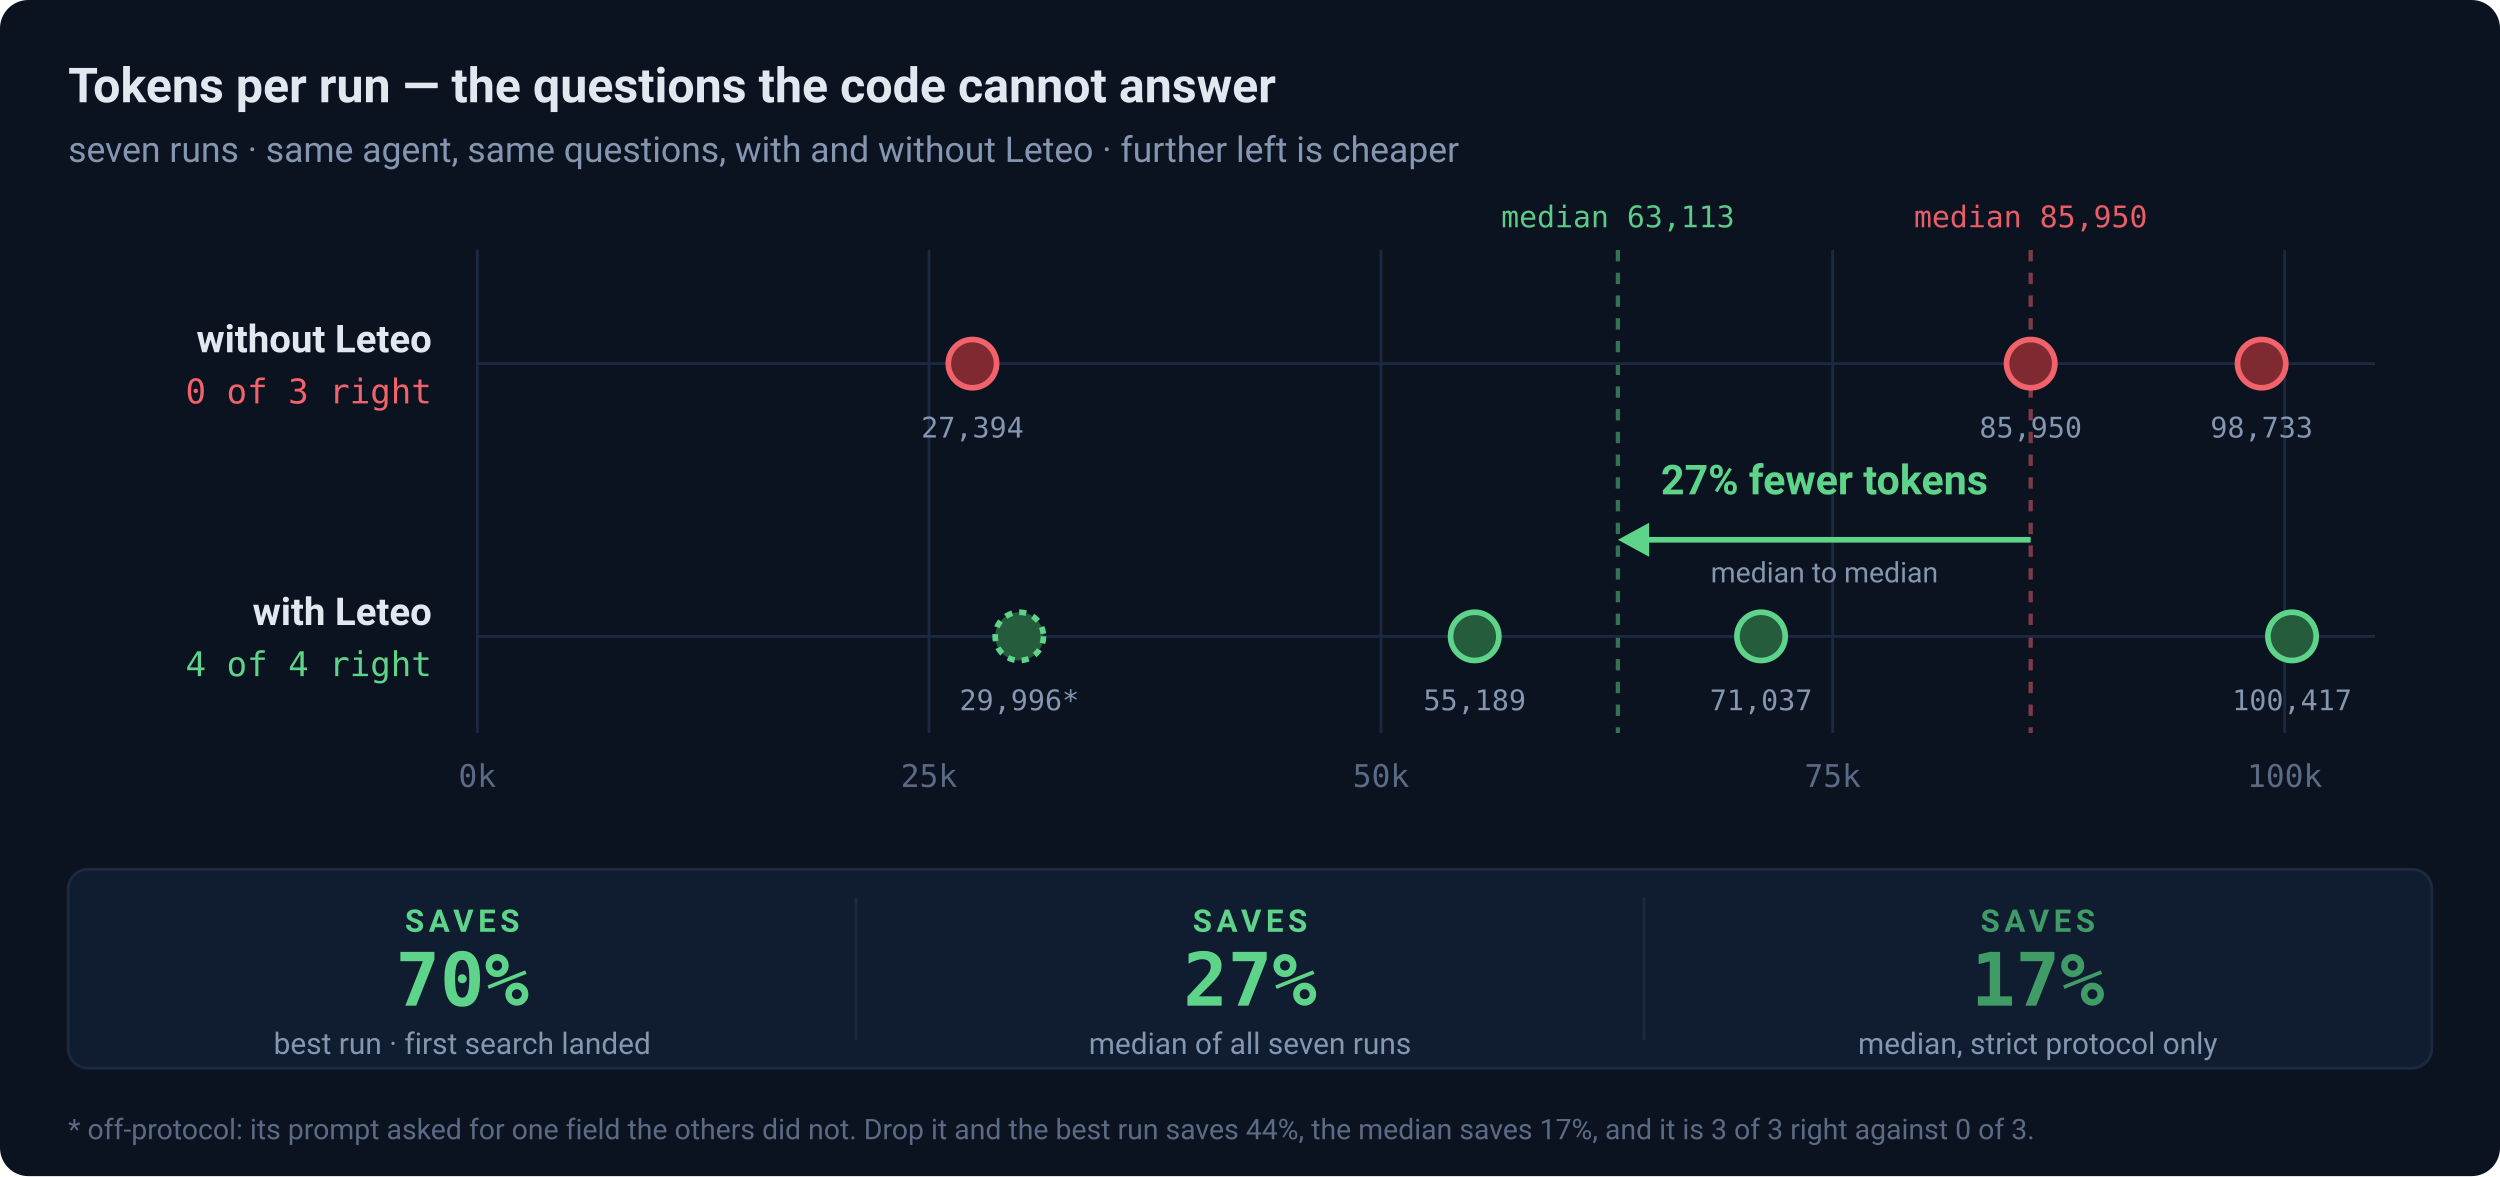
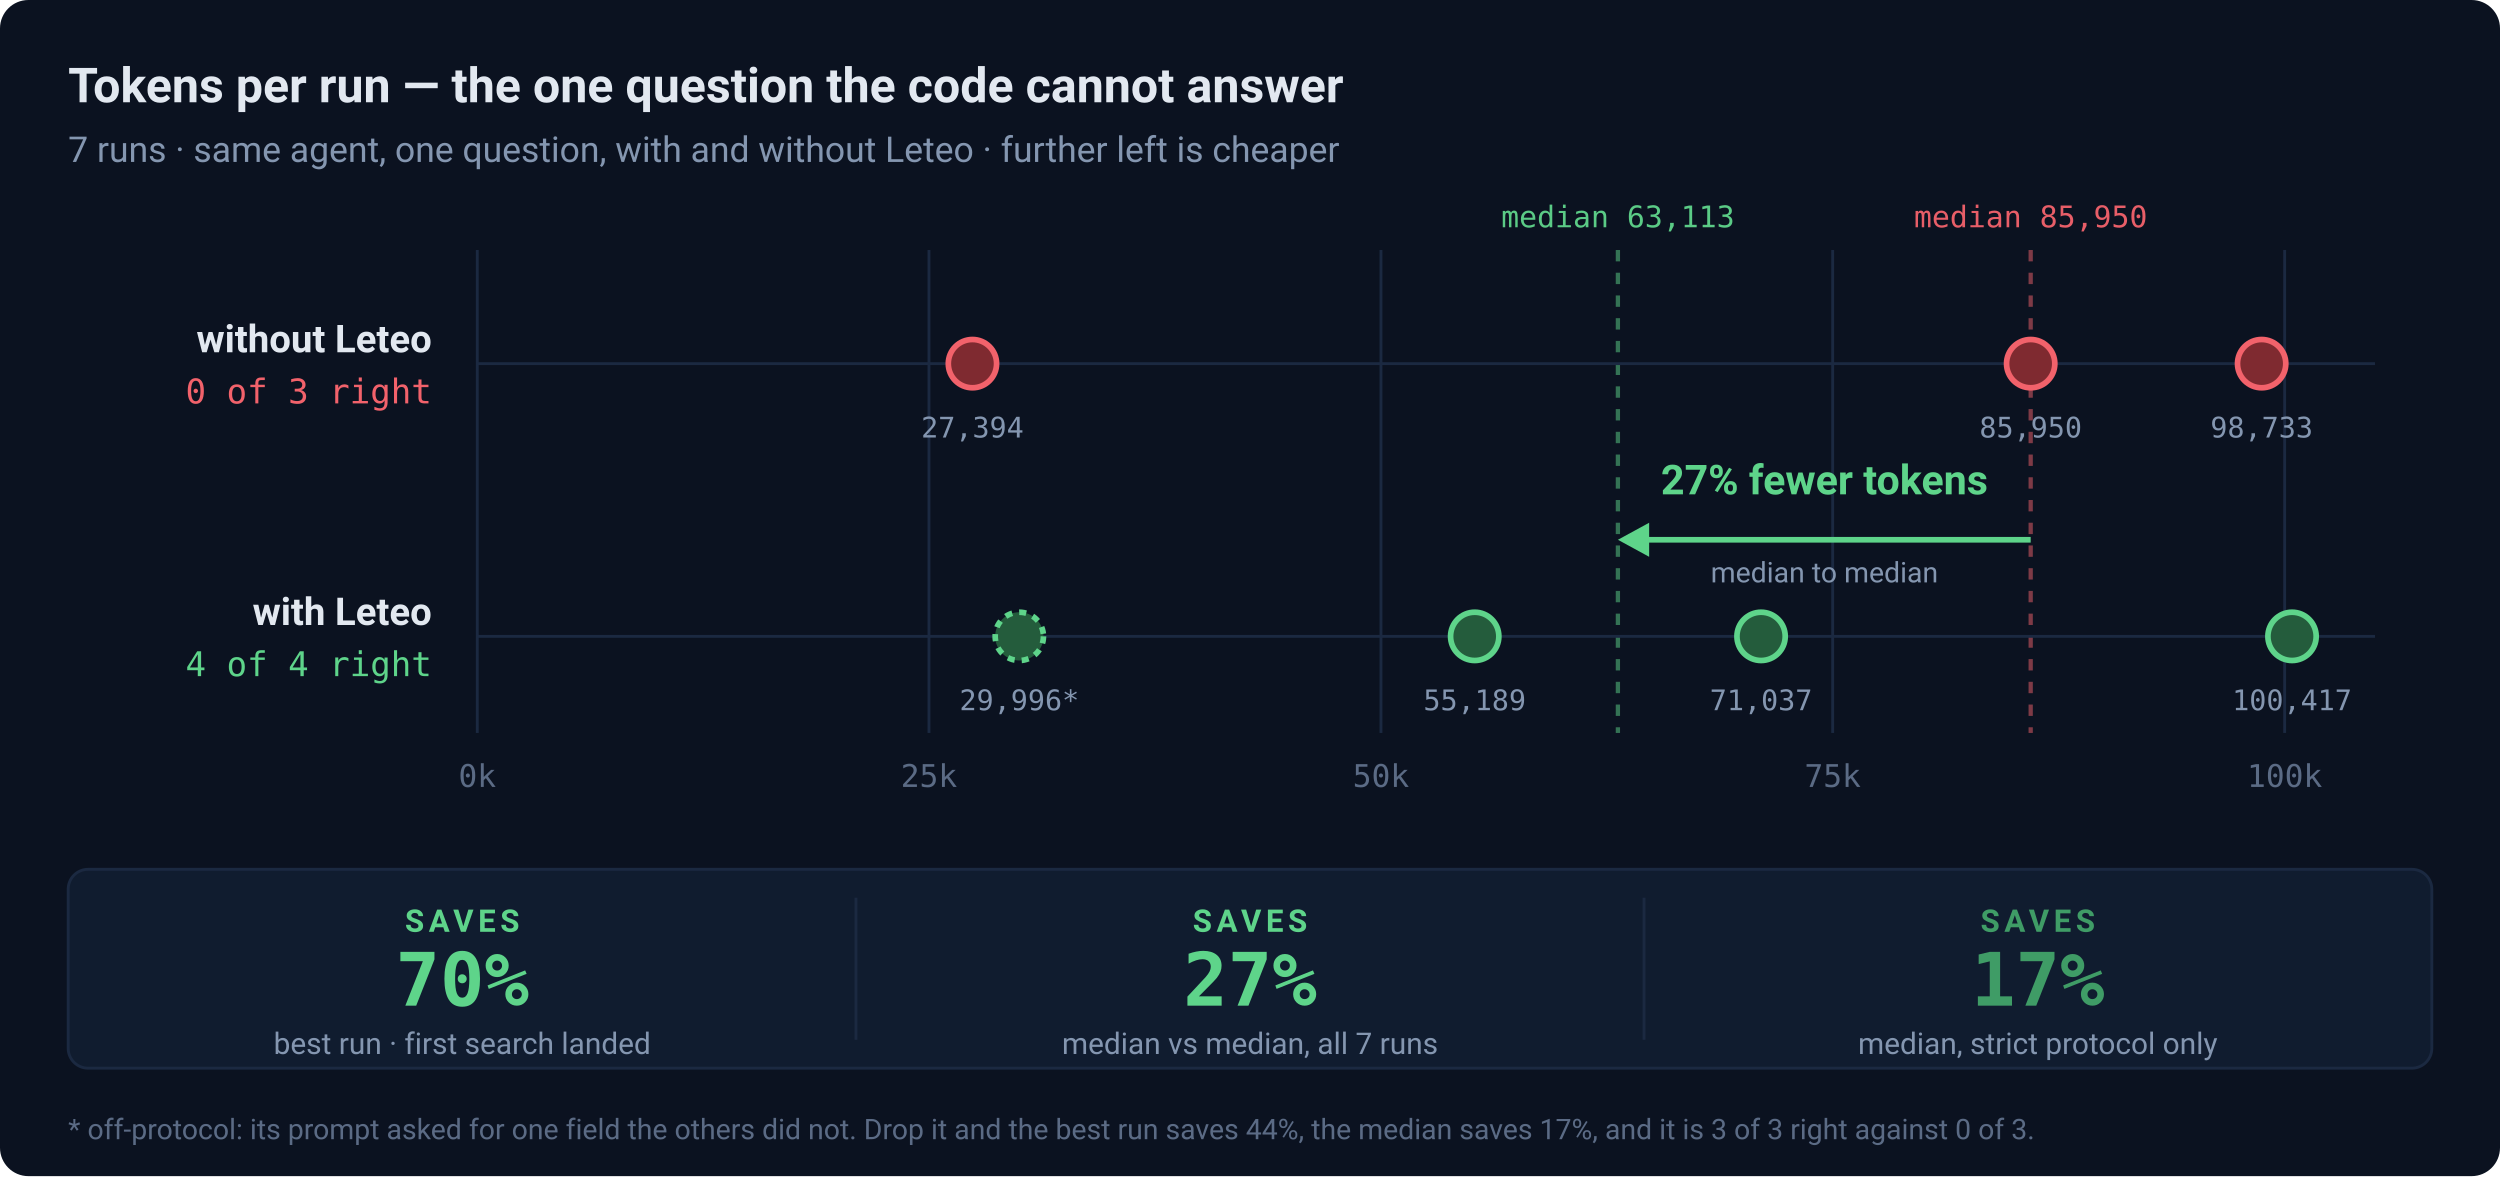
- <svg xmlns="http://www.w3.org/2000/svg" width="880" height="414" viewBox="0 0 880 414" font-family="-apple-system, 'Segoe UI', Roboto, 'Helvetica Neue', Arial, sans-serif" role="img" aria-label="Tokens per run on the questions the code cannot answer. Without Leteo: three runs at 27,394, 85,950, 98,733 tokens, 0 of 3 right. With Leteo: four runs at 29,996, 55,189, 71,037, 100,417 tokens, 4 of 4 right. The median falls from 85,950 to 63,113, which is 27% fewer tokens.">
+ <svg xmlns="http://www.w3.org/2000/svg" width="880" height="414" viewBox="0 0 880 414" font-family="-apple-system, 'Segoe UI', Roboto, 'Helvetica Neue', Arial, sans-serif" role="img" aria-label="Tokens per run on the one question the code cannot answer. Without Leteo: 3 runs at 27,394, 85,950, 98,733 tokens, 0 of 3 right. With Leteo: 4 runs at 29,996*, 55,189, 71,037, 100,417 tokens, 4 of 4 right. The median falls from 85,950 to 63,113, which is 27% fewer tokens. The best run saves 70% and the median 27%. The run marked * is off-protocol: its prompt asked for one field the others did not, and dropping it leaves the best run saving 44%, the median 17%, and 3 of 3 right against 0 of 3.">
  <rect width="880" height="414" rx="10" fill="#0b1220" />
-   <text x="24" y="36" fill="#e2e8f0" font-size="17" font-weight="600">Tokens per run — the questions the code cannot answer</text>
-   <text x="24" y="57" fill="#8496b0" font-size="12.5">seven runs · same agent, same questions, with and without Leteo · further left is cheaper</text>
+   <text x="24" y="36" fill="#e2e8f0" font-size="17" font-weight="600">Tokens per run — the one question the code cannot answer</text>
+   <text x="24" y="57" fill="#8496b0" font-size="12.5">7 runs · same agent, one question, with and without Leteo · further left is cheaper</text>
  <line x1="168.0" y1="88" x2="168.0" y2="258" stroke="#1b2941" stroke-width="1" />
  <text x="168.0" y="277" fill="#5b6b85" font-size="11" font-family="ui-monospace, 'SFMono-Regular', Menlo, Consolas, 'DejaVu Sans Mono', monospace" text-anchor="middle">0k</text>
  <line x1="327.0" y1="88" x2="327.0" y2="258" stroke="#1b2941" stroke-width="1" />
  <text x="327.0" y="277" fill="#5b6b85" font-size="11" font-family="ui-monospace, 'SFMono-Regular', Menlo, Consolas, 'DejaVu Sans Mono', monospace" text-anchor="middle">25k</text>
  <line x1="486.1" y1="88" x2="486.1" y2="258" stroke="#1b2941" stroke-width="1" />
  <text x="486.1" y="277" fill="#5b6b85" font-size="11" font-family="ui-monospace, 'SFMono-Regular', Menlo, Consolas, 'DejaVu Sans Mono', monospace" text-anchor="middle">50k</text>
  <line x1="645.1" y1="88" x2="645.1" y2="258" stroke="#1b2941" stroke-width="1" />
  <text x="645.1" y="277" fill="#5b6b85" font-size="11" font-family="ui-monospace, 'SFMono-Regular', Menlo, Consolas, 'DejaVu Sans Mono', monospace" text-anchor="middle">75k</text>
  <line x1="804.2" y1="88" x2="804.2" y2="258" stroke="#1b2941" stroke-width="1" />
  <text x="804.2" y="277" fill="#5b6b85" font-size="11" font-family="ui-monospace, 'SFMono-Regular', Menlo, Consolas, 'DejaVu Sans Mono', monospace" text-anchor="middle">100k</text>
  <line x1="714.8" y1="88" x2="714.8" y2="258" stroke="#f2626b" stroke-width="1.5" stroke-dasharray="4 4" opacity="0.5" />
  <text x="714.8" y="80" fill="#f2626b" font-size="10.5" font-family="ui-monospace, 'SFMono-Regular', Menlo, Consolas, 'DejaVu Sans Mono', monospace" text-anchor="middle" opacity="0.95">median 85,950</text>
  <line x1="569.5" y1="88" x2="569.5" y2="258" stroke="#5ed48a" stroke-width="1.5" stroke-dasharray="4 4" opacity="0.5" />
  <text x="569.5" y="80" fill="#5ed48a" font-size="10.5" font-family="ui-monospace, 'SFMono-Regular', Menlo, Consolas, 'DejaVu Sans Mono', monospace" text-anchor="middle" opacity="0.95">median 63,113</text>
  <line x1="168.0" y1="128" x2="836.0" y2="128" stroke="#1b2941" stroke-width="1" />
  <text x="152" y="124" fill="#e2e8f0" font-size="13.5" font-weight="600" text-anchor="end">without Leteo</text>
  <text x="152" y="142" fill="#f2626b" font-size="12" font-family="ui-monospace, 'SFMono-Regular', Menlo, Consolas, 'DejaVu Sans Mono', monospace" text-anchor="end">0 of 3 right</text>
  <circle cx="342.3" cy="128" r="8.5" fill="#7f2a30" stroke="#f2626b" stroke-width="2" />
  <text x="342.3" y="154" fill="#8496b0" font-size="10" font-family="ui-monospace, 'SFMono-Regular', Menlo, Consolas, 'DejaVu Sans Mono', monospace" text-anchor="middle">27,394</text>
  <circle cx="714.8" cy="128" r="8.5" fill="#7f2a30" stroke="#f2626b" stroke-width="2" />
  <text x="714.8" y="154" fill="#8496b0" font-size="10" font-family="ui-monospace, 'SFMono-Regular', Menlo, Consolas, 'DejaVu Sans Mono', monospace" text-anchor="middle">85,950</text>
  <circle cx="796.1" cy="128" r="8.5" fill="#7f2a30" stroke="#f2626b" stroke-width="2" />
  <text x="796.1" y="154" fill="#8496b0" font-size="10" font-family="ui-monospace, 'SFMono-Regular', Menlo, Consolas, 'DejaVu Sans Mono', monospace" text-anchor="middle">98,733</text>
  <line x1="168.0" y1="224" x2="836.0" y2="224" stroke="#1b2941" stroke-width="1" />
  <text x="152" y="220" fill="#e2e8f0" font-size="13.5" font-weight="600" text-anchor="end">with Leteo</text>
  <text x="152" y="238" fill="#5ed48a" font-size="12" font-family="ui-monospace, 'SFMono-Regular', Menlo, Consolas, 'DejaVu Sans Mono', monospace" text-anchor="end">4 of 4 right</text>
  <circle cx="358.8" cy="224" r="8.5" fill="#245c3c" stroke="#5ed48a" stroke-width="2" stroke-dasharray="2.5 2.5" />
  <text x="358.8" y="250" fill="#8496b0" font-size="10" font-family="ui-monospace, 'SFMono-Regular', Menlo, Consolas, 'DejaVu Sans Mono', monospace" text-anchor="middle">29,996*</text>
  <circle cx="519.1" cy="224" r="8.5" fill="#245c3c" stroke="#5ed48a" stroke-width="2" />
  <text x="519.1" y="250" fill="#8496b0" font-size="10" font-family="ui-monospace, 'SFMono-Regular', Menlo, Consolas, 'DejaVu Sans Mono', monospace" text-anchor="middle">55,189</text>
  <circle cx="619.9" cy="224" r="8.5" fill="#245c3c" stroke="#5ed48a" stroke-width="2" />
  <text x="619.9" y="250" fill="#8496b0" font-size="10" font-family="ui-monospace, 'SFMono-Regular', Menlo, Consolas, 'DejaVu Sans Mono', monospace" text-anchor="middle">71,037</text>
  <circle cx="806.8" cy="224" r="8.5" fill="#245c3c" stroke="#5ed48a" stroke-width="2" />
  <text x="806.8" y="250" fill="#8496b0" font-size="10" font-family="ui-monospace, 'SFMono-Regular', Menlo, Consolas, 'DejaVu Sans Mono', monospace" text-anchor="middle">100,417</text>
  <text x="642.2" y="174" fill="#5ed48a" font-size="14.5" font-weight="700" text-anchor="middle">27% fewer tokens</text>
  <line x1="714.8" y1="190" x2="578.5" y2="190" stroke="#5ed48a" stroke-width="2" />
  <path d="M 569.5 190 l 11 -6 l 0 12 z" fill="#5ed48a" />
  <text x="642.2" y="205" fill="#8496b0" font-size="10" text-anchor="middle">median to median</text>
  <rect x="24" y="306" width="832" height="70" rx="7" fill="#101c2f" stroke="#1b2941" />
  <text x="162.7" y="328" fill="#5ed48a" font-size="11" font-weight="600" letter-spacing="1.6" text-anchor="middle">SAVES</text>
  <text x="162.7" y="354" fill="#5ed48a" font-size="26" font-weight="700" font-family="ui-monospace, 'SFMono-Regular', Menlo, Consolas, 'DejaVu Sans Mono', monospace" text-anchor="middle">70%</text>
  <text x="162.7" y="371" fill="#8496b0" font-size="10.5" text-anchor="middle">best run · first search landed</text>
  <line x1="301.3" y1="316" x2="301.3" y2="366" stroke="#1b2941" />
  <text x="440.0" y="328" fill="#5ed48a" font-size="11" font-weight="600" letter-spacing="1.6" text-anchor="middle">SAVES</text>
  <text x="440.0" y="354" fill="#5ed48a" font-size="26" font-weight="700" font-family="ui-monospace, 'SFMono-Regular', Menlo, Consolas, 'DejaVu Sans Mono', monospace" text-anchor="middle">27%</text>
-   <text x="440.0" y="371" fill="#8496b0" font-size="10.5" text-anchor="middle">median of all seven runs</text>
+   <text x="440.0" y="371" fill="#8496b0" font-size="10.5" text-anchor="middle">median vs median, all 7 runs</text>
  <line x1="578.7" y1="316" x2="578.7" y2="366" stroke="#1b2941" />
  <text x="717.3" y="328" fill="#3f9c66" font-size="11" font-weight="600" letter-spacing="1.6" text-anchor="middle">SAVES</text>
  <text x="717.3" y="354" fill="#3f9c66" font-size="26" font-weight="700" font-family="ui-monospace, 'SFMono-Regular', Menlo, Consolas, 'DejaVu Sans Mono', monospace" text-anchor="middle">17%</text>
  <text x="717.3" y="371" fill="#8496b0" font-size="10.5" text-anchor="middle">median, strict protocol only</text>
  <text x="24" y="401" fill="#5b6b85" font-size="10">* off-protocol: its prompt asked for one field the others did not. Drop it and the best run saves 44%, the median saves 17%, and it is 3 of 3 right against 0 of 3.</text>
</svg>
